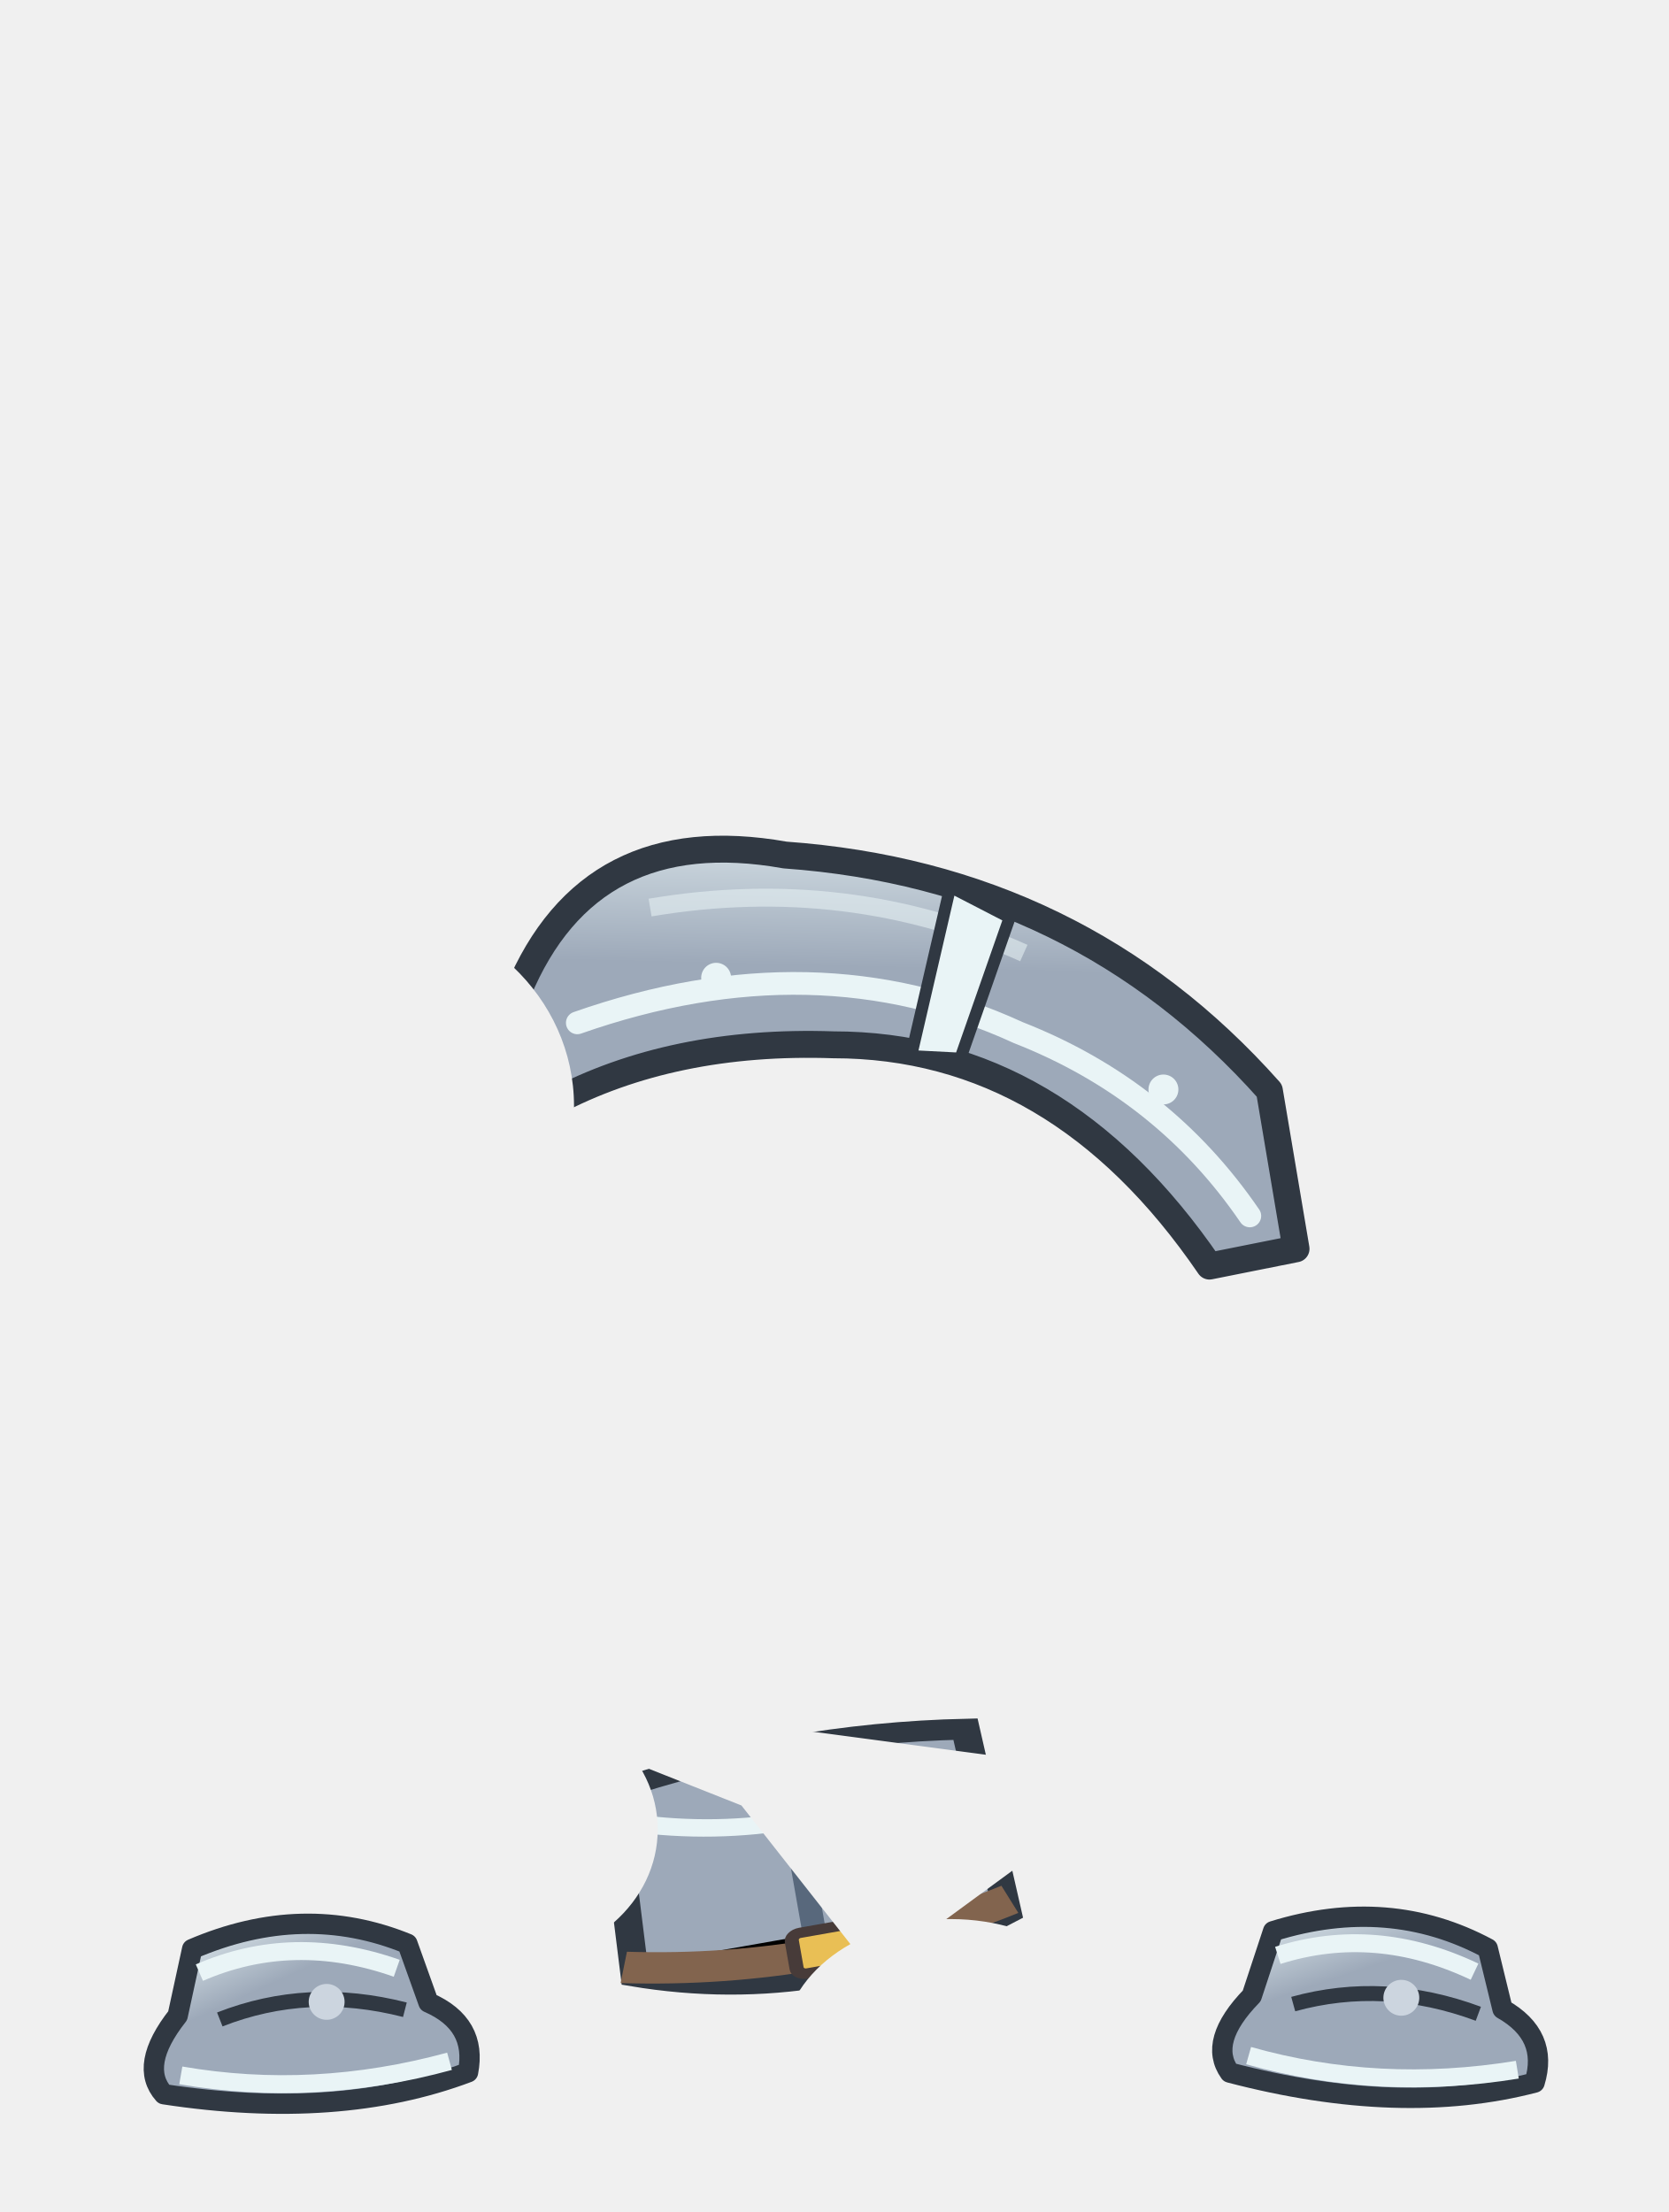
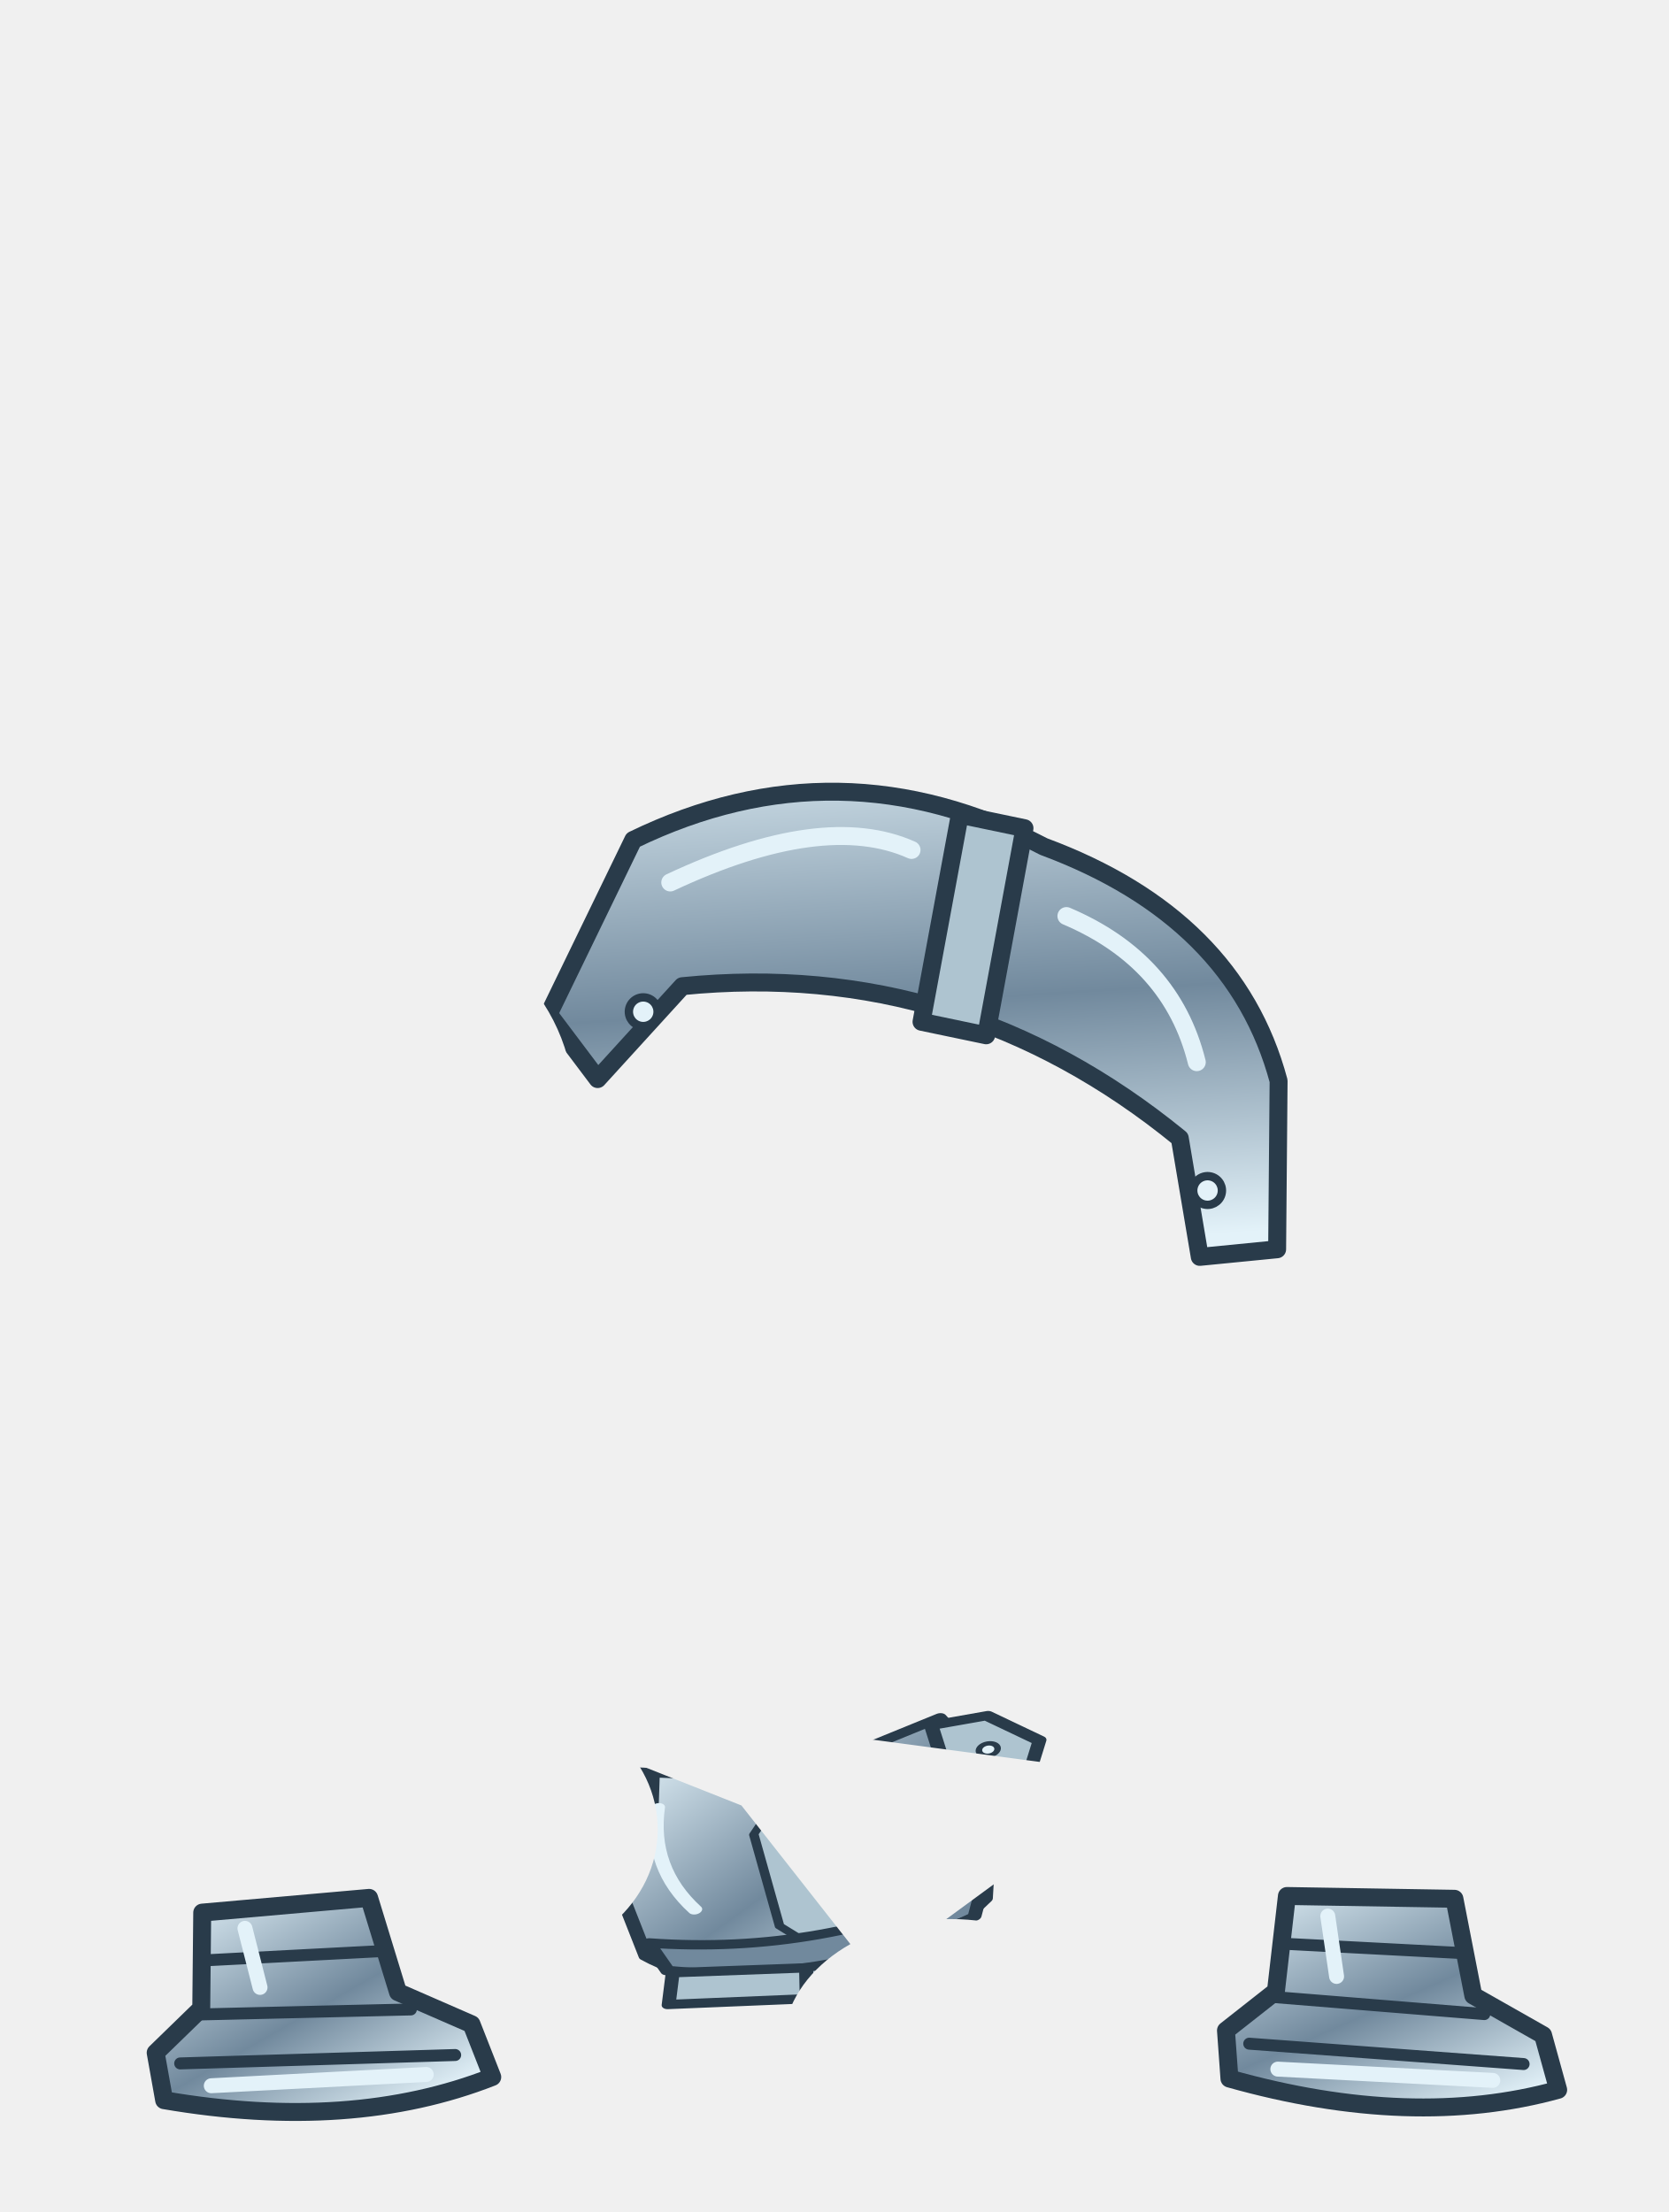
<svg xmlns="http://www.w3.org/2000/svg" width="279" height="370" viewBox="0 0 279 370" data-armor="steel" data-phase="hurt" data-frame="5">
  <defs>
-     <linearGradient id="metal" x1="0" y1="0" x2=".7" y2="1">
-       <stop stop-color="#e9f4f6" />
-       <stop offset=".4" stop-color="#9da9b9" />
-       <stop offset="1" stop-color="#9da9b9" />
+     <linearGradient id="metal" x1="0" y1="0" x2=".8" y2="1">
+       <stop stop-color="#e3f2f9" />
+       <stop offset=".55" stop-color="#71899d" />
+       <stop offset="1" stop-color="#e3f2f9" />
    </linearGradient>
    <mask id="details" maskUnits="userSpaceOnUse" x="0" y="0" width="279" height="370">
      <rect width="279" height="370" fill="white" />
      <g fill="black">
        <ellipse data-protect="flower" cx="61" cy="185" rx="35" ry="33" />
        <ellipse data-protect="paw" cx="85" cy="306" rx="25" ry="22" />
        <ellipse data-protect="paw" cx="159" cy="342" rx="28" ry="21" />
        <polygon data-protect="scarf" points="71,281 124,302 146,330 191,297" />
      </g>
    </mask>
  </defs>
  <g mask="url(#details)">
    <g transform="translate(52 342) rotate(-3)">
      <g data-part="boot">
-         <path d="M-19 -17Q0 -24 17 -16L20 -6Q28 -2 26 6Q4 13 -25 7Q-29 2 -22 -6Z" fill="url(#metal)" stroke="#303842" stroke-width="3.4" stroke-linejoin="round" />
-         <path d="M-18 -13Q-2 -19 15 -12M-22 4Q0 9 23 4" fill="none" stroke="#e9f4f6" stroke-width="3" />
-         <path d="M-15 -5Q0 -10 16 -5" fill="none" stroke="#303842" stroke-width="2.5" />
-         <circle cx="3" cy="-7" r="3" fill="#ccd5df" />
+         <path d="M-17 -23L11 -24L15 -8L27 -2L30 7Q6 15 -25 8L-26 0L-18 -7Z" fill="url(#metal)" stroke="#293b4a" stroke-width="3" stroke-linejoin="round" stroke-linecap="round" />
+         <path d="M-16 -15H12M-18 -6L17 -5M-22 2L24 3" fill="none" stroke="#293b4a" stroke-width="2" stroke-linejoin="round" stroke-linecap="round" />
+         <path d="M-10 -20L-8 -10M-17 6H19" fill="none" stroke="#e3f2f9" stroke-width="2.5" stroke-linejoin="round" stroke-linecap="round" />
      </g>
    </g>
    <g transform="translate(231 341) rotate(3)">
      <g data-part="boot">
-         <path d="M-19 -17Q0 -24 17 -16L20 -6Q28 -2 26 6Q4 13 -25 7Q-29 2 -22 -6Z" fill="url(#metal)" stroke="#303842" stroke-width="3.4" stroke-linejoin="round" />
-         <path d="M-18 -13Q-2 -19 15 -12M-22 4Q0 9 23 4" fill="none" stroke="#e9f4f6" stroke-width="3" />
-         <path d="M-15 -5Q0 -10 16 -5" fill="none" stroke="#303842" stroke-width="2.5" />
-         <circle cx="3" cy="-7" r="3" fill="#ccd5df" />
+         <path d="M-17 -23L11 -24L15 -8L27 -2L30 7Q6 15 -25 8L-26 0L-18 -7Z" fill="url(#metal)" stroke="#293b4a" stroke-width="3" stroke-linejoin="round" stroke-linecap="round" />
+         <path d="M-16 -15H12M-18 -6L17 -5M-22 2L24 3" fill="none" stroke="#293b4a" stroke-width="2" stroke-linejoin="round" stroke-linecap="round" />
+         <path d="M-10 -20L-8 -10M-17 6H19" fill="none" stroke="#e3f2f9" stroke-width="2.5" stroke-linejoin="round" stroke-linecap="round" />
      </g>
    </g>
    <g transform="translate(135 312) rotate(-10)">
-       <g data-part="chestplate" transform="translate(-39.5 -23) scale(0.79 0.575)">
-         <path d="M12 9Q50 1 88 9L90 64Q49 82 10 63Z" fill="#9da9b9" stroke="#303842" stroke-width="6" />
-         <path d="M15 19Q49 34 85 19" stroke="#e9f4f6" stroke-width="5" fill="none" />
-         <path d="M49 19V66" stroke="#58687c" stroke-width="5" />
-         <path d="M8 60Q50 72 91 60" stroke="#82644e" stroke-width="9" />
-         <rect x="44" y="59" width="14" height="12" rx="2" fill="#e9bf55" stroke="#473b39" stroke-width="3" />
+       <g data-part="chestplate" transform="scale(0.79 0.5111111)">
+         <path d="M-33 -40L-15 -34Q0 -27 15 -34L33 -40L42 -18L36 21Q22 36 0 39Q-25 35 -37 20L-42 -18Z" fill="url(#metal)" stroke="#293b4a" stroke-width="3" stroke-linejoin="round" stroke-linecap="round" />
+         <path d="M-42 -39L-29 -37L-32 -15L-51 -13L-54 -28Z" fill="#aec4d0" stroke="#293b4a" stroke-width="3" stroke-linejoin="round" stroke-linecap="round" />
+         <path d="M31 -38L43 -38L53 -27L48 -12L33 -15Z" fill="#aec4d0" stroke="#293b4a" stroke-width="3" stroke-linejoin="round" stroke-linecap="round" />
+         <path d="M0 -29L10 -13L7 19L0 29L-8 18L-10 -13Z" fill="#aec4d0" stroke="#293b4a" stroke-width="2" stroke-linejoin="round" stroke-linecap="round" />
+         <path d="M-29 -27Q-33 -8 -25 8M16 -25Q28 -23 31 -13" fill="none" stroke="#e3f2f9" stroke-width="3" stroke-linejoin="round" stroke-linecap="round" />
+         <path d="M-36 16Q0 30 36 16L33 26Q0 40 -33 26Z" fill="#71899d" stroke="#293b4a" stroke-width="3" stroke-linejoin="round" stroke-linecap="round" />
+         <path d="M-32 27L-4 33L-5 43L-34 37ZM4 33L31 27L34 37L5 43Z" fill="#aec4d0" stroke="#293b4a" stroke-width="3" stroke-linejoin="round" stroke-linecap="round" />
+         <circle cx="-42" cy="-27" r="2" fill="#e3f2f9" stroke="#293b4a" stroke-width="1.4" />
+         <circle cx="42" cy="-27" r="2" fill="#e3f2f9" stroke="#293b4a" stroke-width="1.4" />
      </g>
    </g>
    <g transform="translate(145 211) rotate(17)">
      <g data-part="helmet">
-         <path d="M-69 -26Q-66 -57 -33 -61Q15 -72 56 -47L68 -23L55 -16Q20 -44 -16 -33Q-42 -26 -58 -10Z" fill="url(#metal)" stroke="#303842" stroke-width="4.5" stroke-linejoin="round" />
-         <path d="M-58 -24Q-24 -49 13 -44Q39 -42 59 -26" fill="none" stroke="#e9f4f6" stroke-width="3.8" stroke-linecap="round" />
-         <path d="M-52 -46Q-22 -61 10 -57" fill="none" stroke="#e9f4f6" stroke-width="3" opacity=".55" />
-         <path d="M-5 -64L-3 -35L5 -37L6 -62Z" fill="#e9f4f6" stroke="#303842" stroke-width="2" />
-         <circle cx="-38" cy="-38" r="2.5" fill="#e9f4f6" />
-         <circle cx="39" cy="-42" r="2.5" fill="#e9f4f6" />
+         <path d="M-63 -24L-58 -56Q-30 -82 8 -75Q42 -73 57 -49L65 -22L53 -17L44 -35Q0 -53 -43 -35L-52 -16Z" fill="url(#metal)" stroke="#293b4a" stroke-width="3" stroke-linejoin="round" stroke-linecap="round" />
+         <path d="M-7 -76L4 -77L8 -42L-3 -41Z" fill="#aec4d0" stroke="#293b4a" stroke-width="3" stroke-linejoin="round" stroke-linecap="round" />
+         <path d="M-50 -51Q-29 -70 -13 -68M15 -65Q34 -63 43 -48" fill="none" stroke="#e3f2f9" stroke-width="3" stroke-linejoin="round" stroke-linecap="round" />
+         <circle cx="-48" cy="-29" r="2.4" fill="#e3f2f9" stroke="#293b4a" stroke-width="1.4" />
+         <circle cx="51" cy="-28" r="2.4" fill="#e3f2f9" stroke="#293b4a" stroke-width="1.4" />
      </g>
    </g>
  </g>
</svg>
